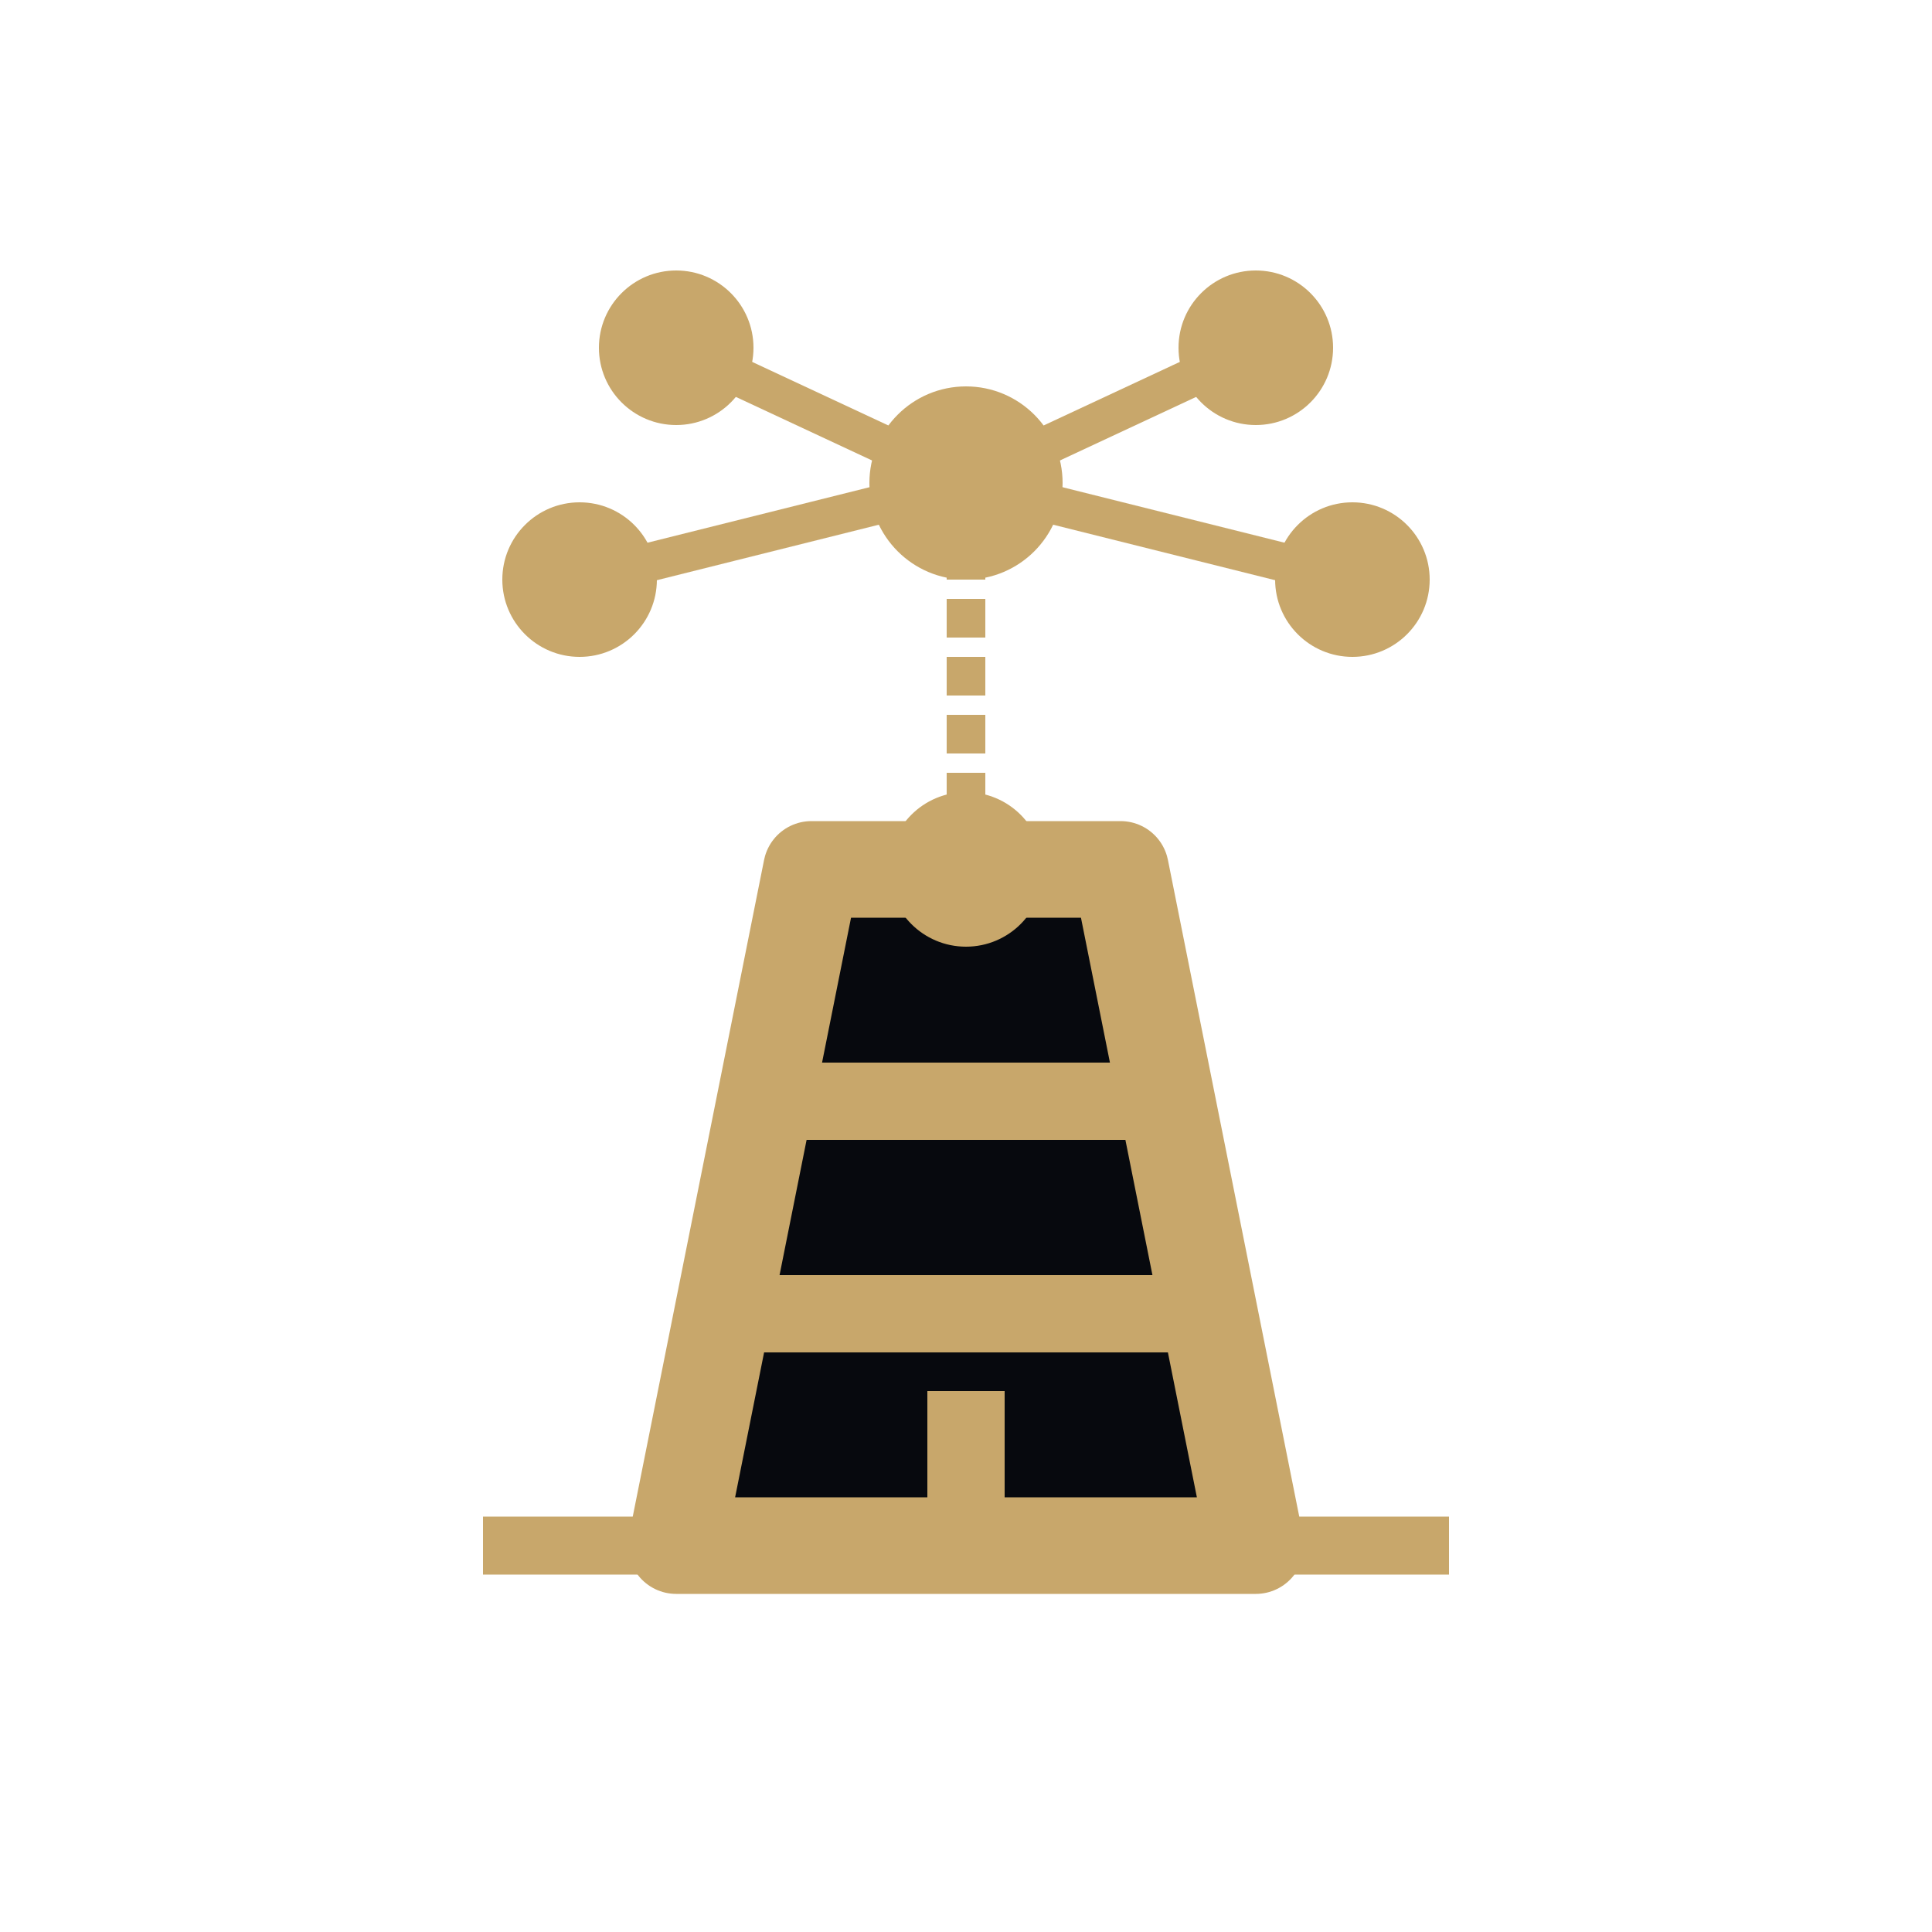
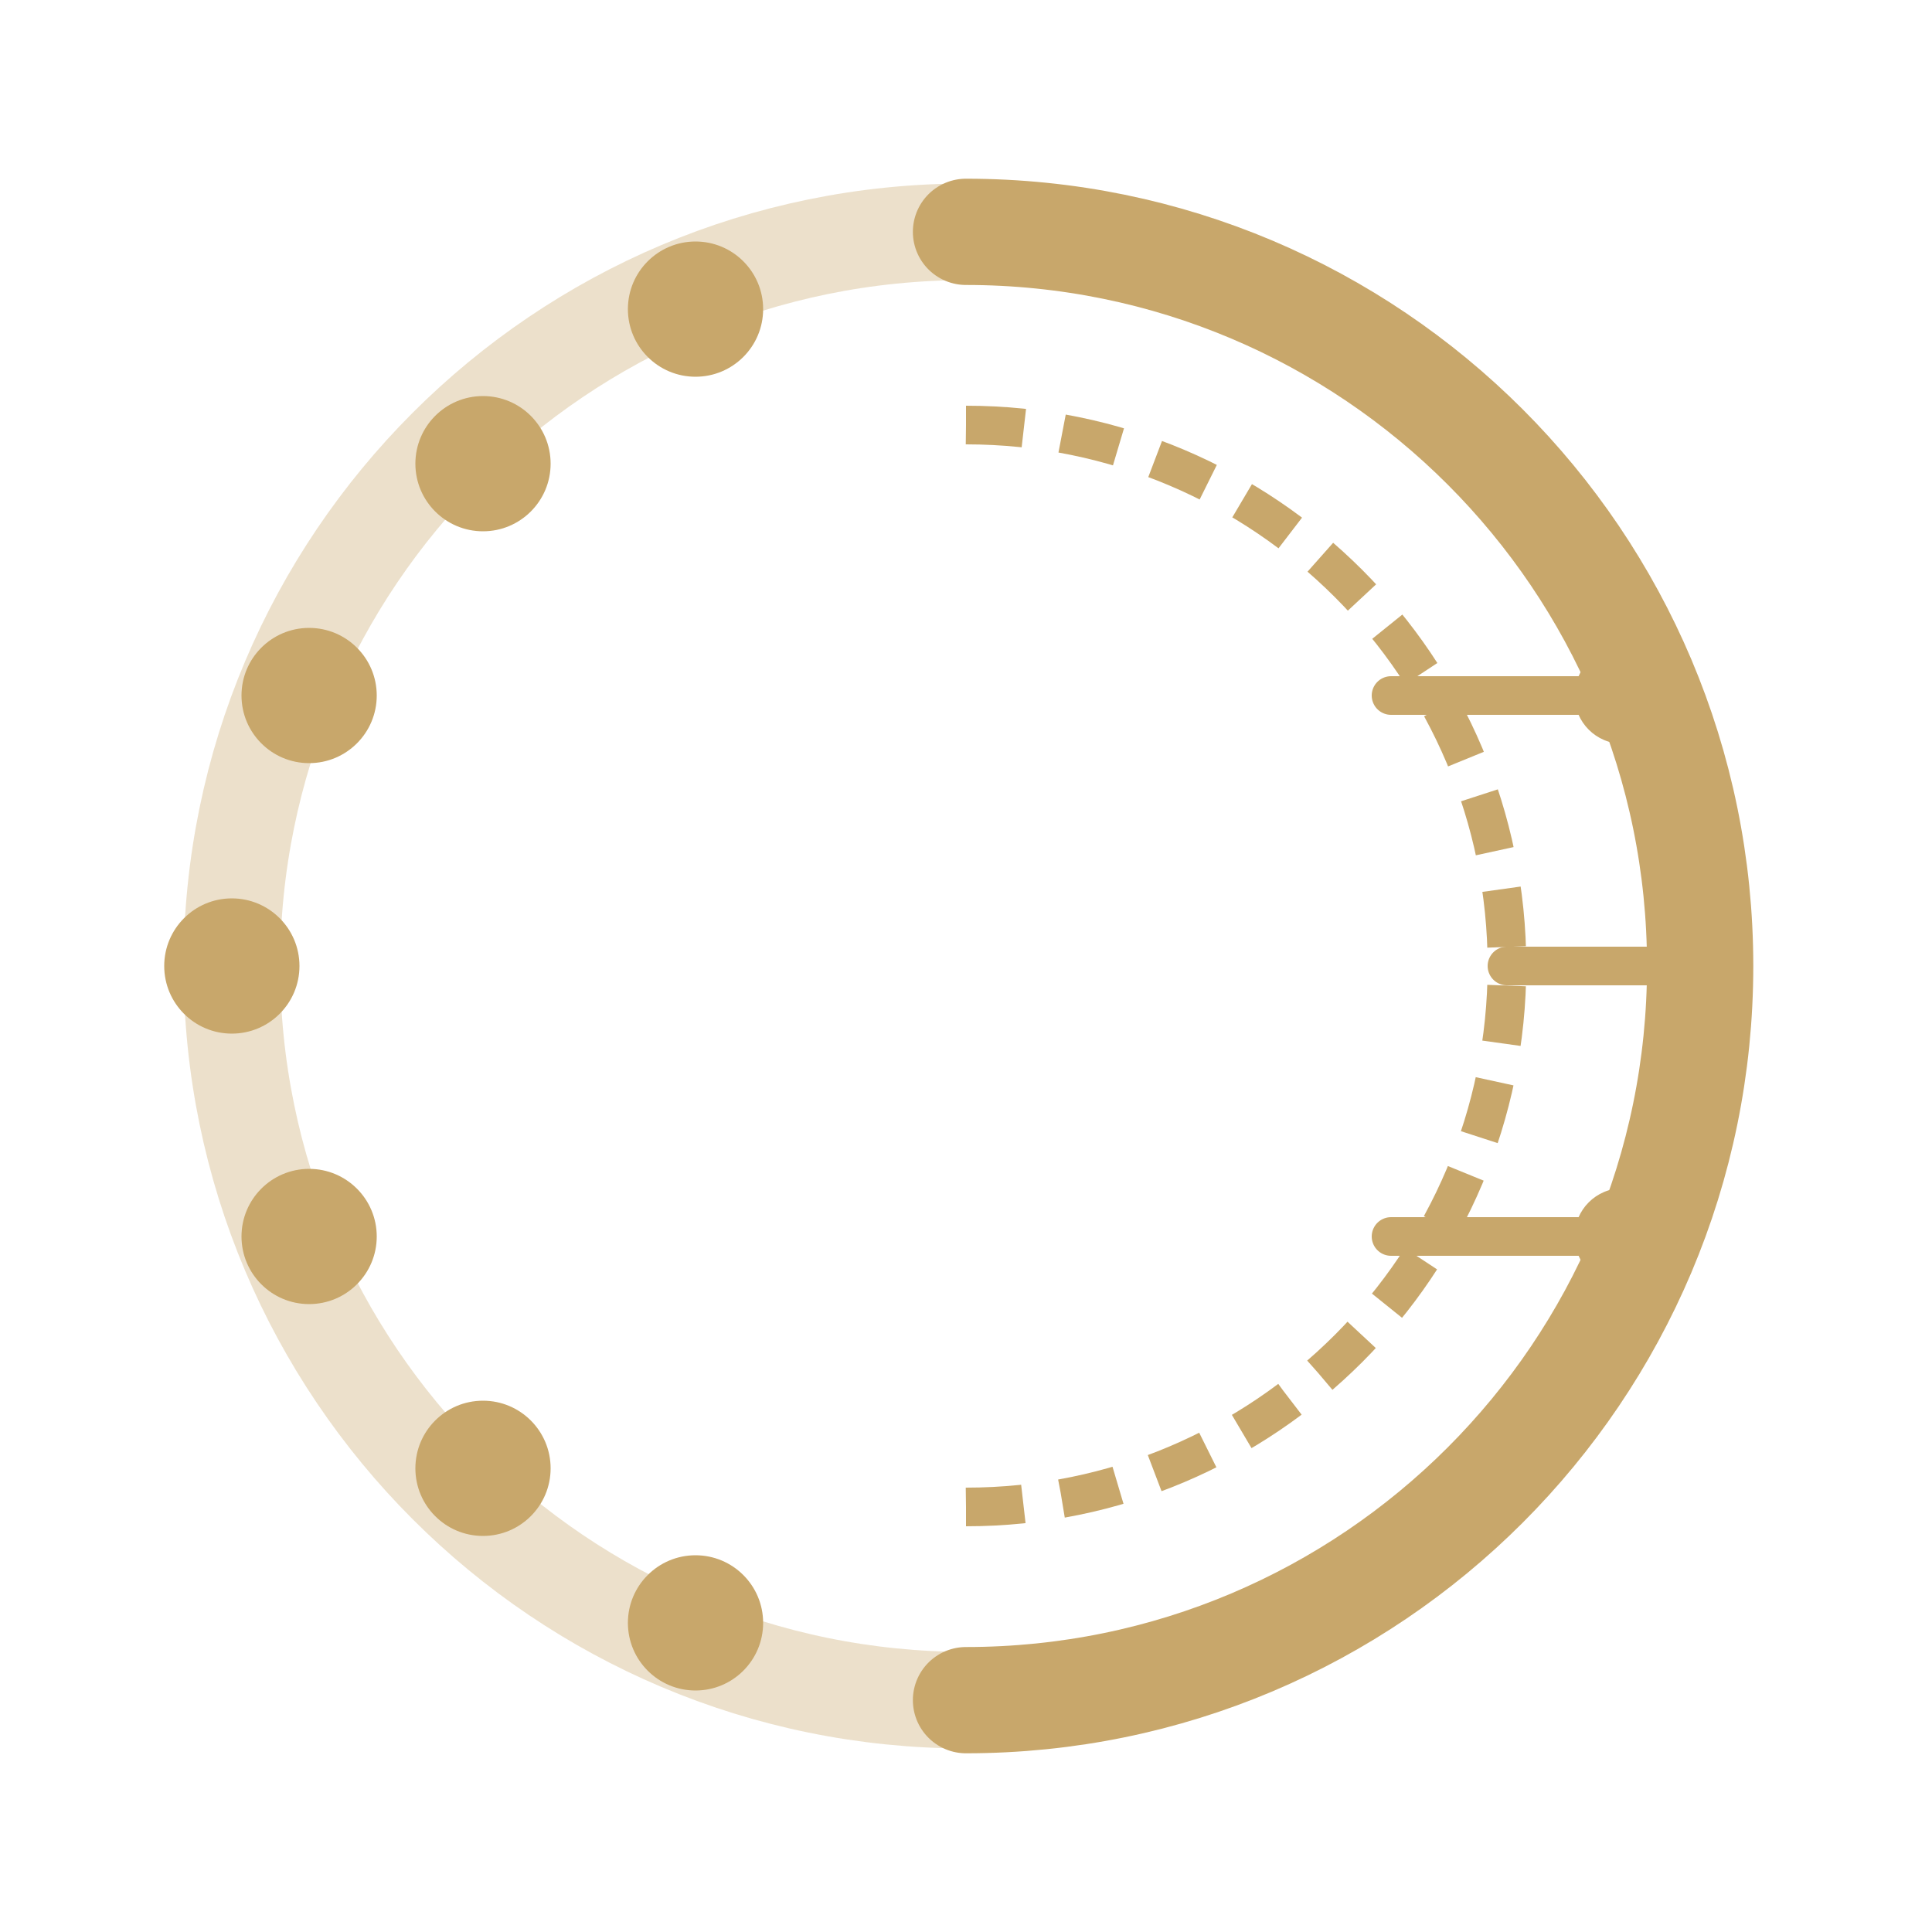
<svg xmlns="http://www.w3.org/2000/svg" viewBox="0 0 100 100" fill="none">
-   <path d="M35 80 L42 45 H58 L65 80 Z" stroke="#c8a76b" stroke-width="5" stroke-linejoin="round" fill="#07090e" />
-   <line x1="39.5" y1="57" x2="60.5" y2="57" stroke="#c8a76b" stroke-width="4" />
-   <line x1="37" y1="68" x2="63" y2="68" stroke="#c8a76b" stroke-width="4" />
-   <path d="M48 80 V72 H52 V80 Z" fill="#c8a76b" />
-   <circle cx="50" cy="25" r="5" fill="#c8a76b" />
-   <circle cx="35" cy="18" r="4" fill="#c8a76b" />
-   <circle cx="65" cy="18" r="4" fill="#c8a76b" />
-   <circle cx="30" cy="30" r="4" fill="#c8a76b" />
-   <circle cx="70" cy="30" r="4" fill="#c8a76b" />
-   <circle cx="50" cy="45" r="4" fill="#c8a76b" />
-   <line x1="50" y1="45" x2="50" y2="25" stroke="#c8a76b" stroke-width="2" stroke-dasharray="2 1" />
-   <line x1="50" y1="25" x2="35" y2="18" stroke="#c8a76b" stroke-width="2" />
-   <line x1="50" y1="25" x2="65" y2="18" stroke="#c8a76b" stroke-width="2" />
-   <line x1="50" y1="25" x2="30" y2="30" stroke="#c8a76b" stroke-width="2" />
-   <line x1="50" y1="25" x2="70" y2="30" stroke="#c8a76b" stroke-width="2" />
-   <line x1="25" y1="80" x2="75" y2="80" stroke="#c8a76b" stroke-width="3" />
+   <circle cx="50" cy="50" r="38" stroke="#c8a76b" stroke-width="5" opacity="0.35" />
+   <circle cx="16" cy="36" r="3.5" fill="#c8a76b" />
+   <circle cx="12" cy="50" r="3.5" fill="#c8a76b" />
+   <circle cx="16" cy="64" r="3.5" fill="#c8a76b" />
+   <circle cx="25" cy="76" r="3.5" fill="#c8a76b" />
+   <circle cx="25" cy="24" r="3.5" fill="#c8a76b" />
+   <circle cx="36" cy="16" r="3.5" fill="#c8a76b" />
+   <circle cx="36" cy="84" r="3.5" fill="#c8a76b" />
+   <path d="M50 12 A38 38 0 0 1 88 50 A38 38 0 0 1 50 88" stroke="#c8a76b" stroke-width="5.5" stroke-linecap="round" />
+   <path d="M50 22 A28 28 0 0 1 78 50 A28 28 0 0 1 50 78" stroke="#c8a76b" stroke-width="2" stroke-dasharray="3 2" />
+   <line x1="72" y1="36" x2="84" y2="36" stroke="#c8a76b" stroke-width="2" stroke-linecap="round" />
+   <circle cx="84" cy="36" r="2.5" fill="#c8a76b" />
+   <line x1="78" y1="50" x2="88" y2="50" stroke="#c8a76b" stroke-width="2" stroke-linecap="round" />
+   <circle cx="88" cy="50" r="2.5" fill="#c8a76b" />
+   <line x1="72" y1="64" x2="84" y2="64" stroke="#c8a76b" stroke-width="2" stroke-linecap="round" />
+   <circle cx="84" cy="64" r="2.5" fill="#c8a76b" />
</svg>
